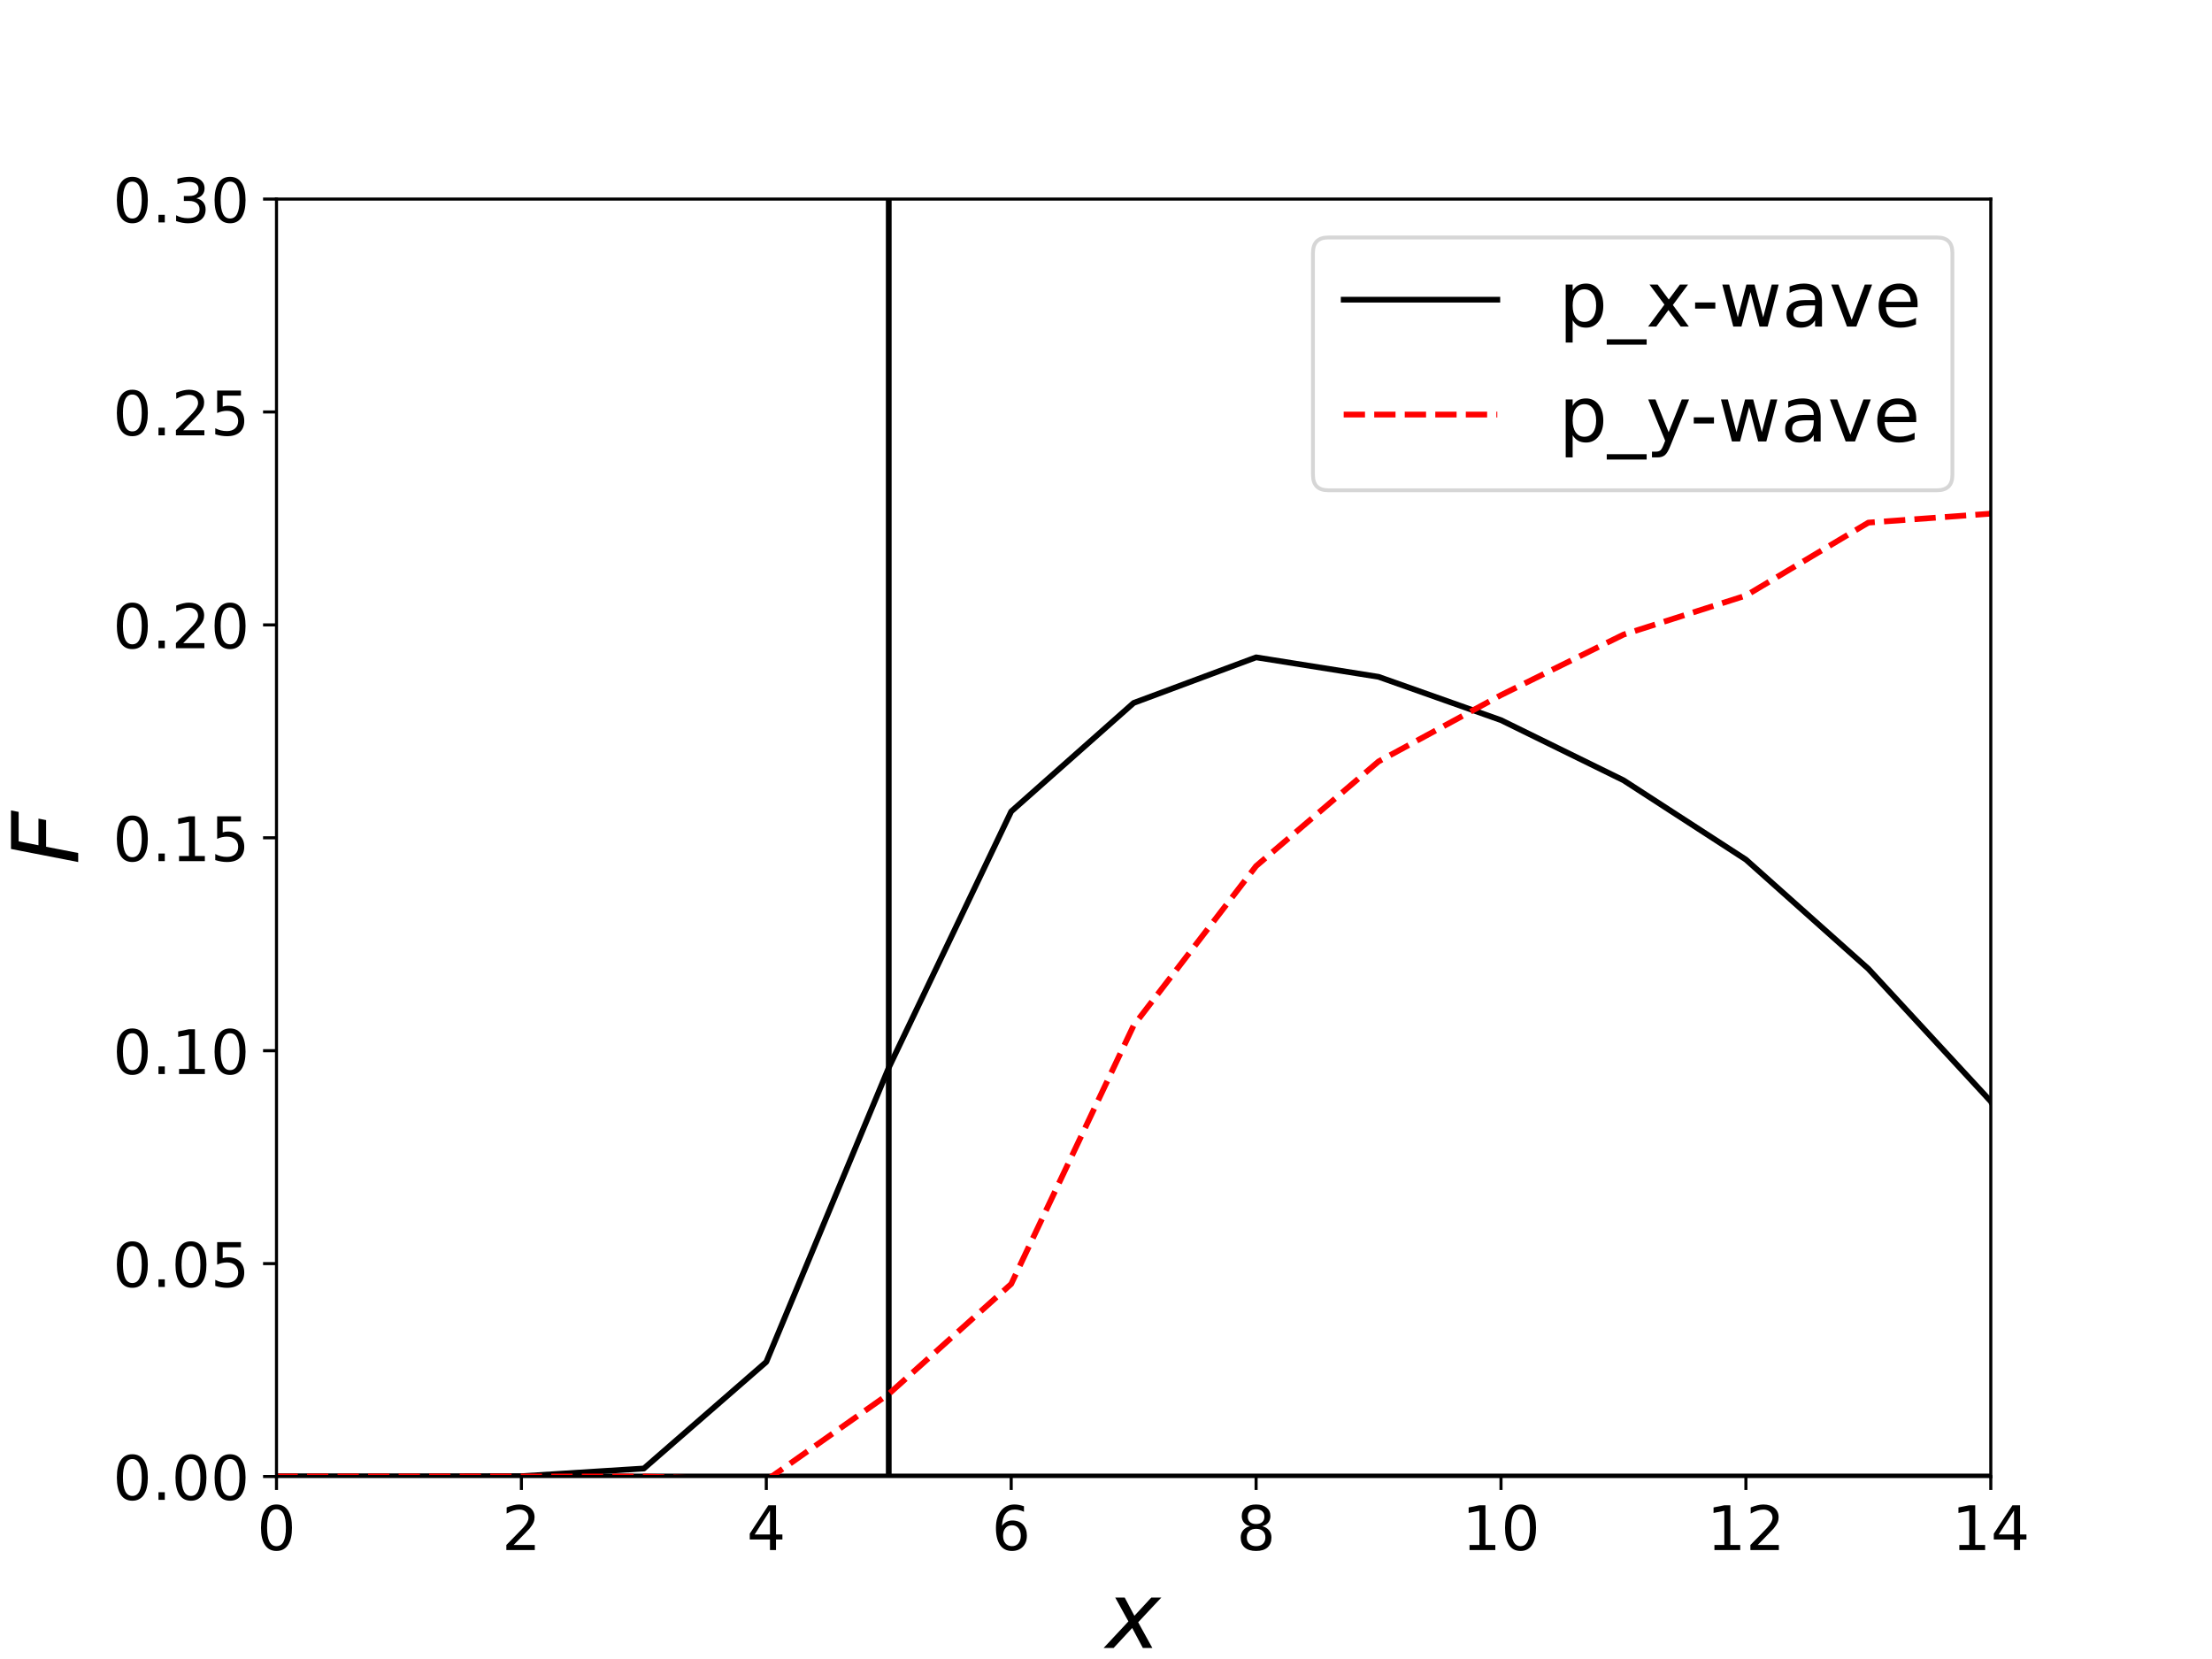
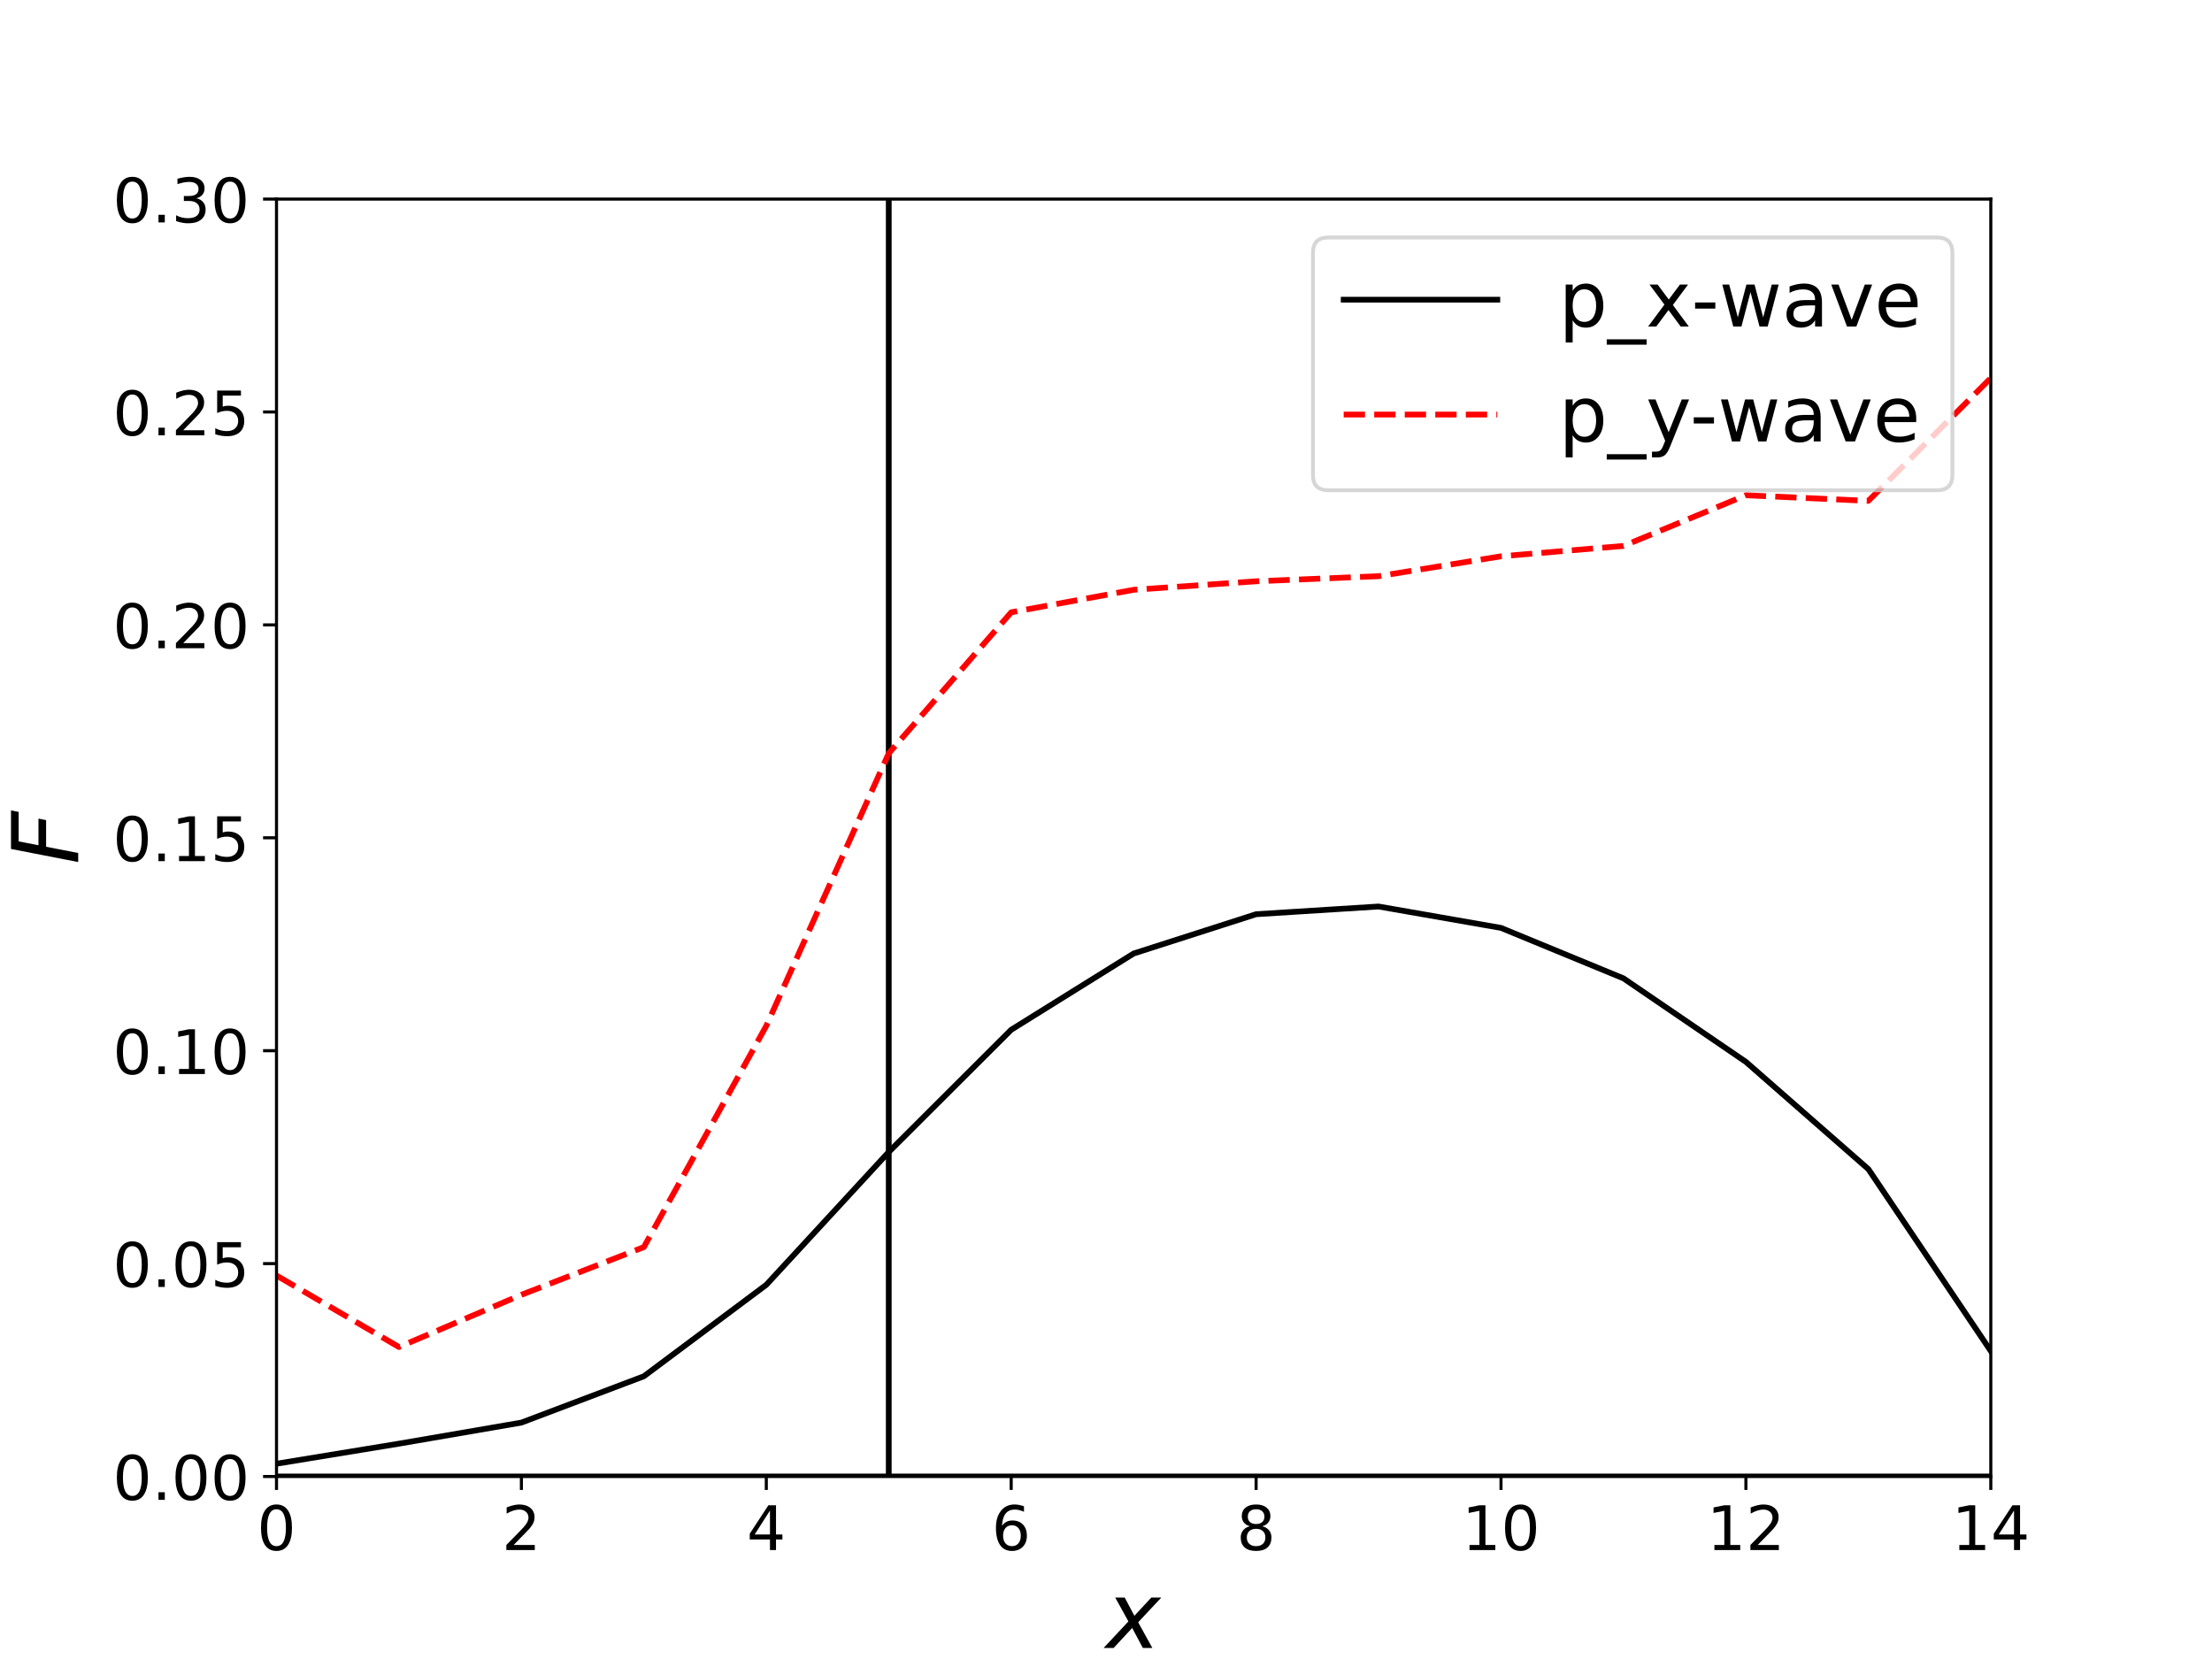
<svg xmlns="http://www.w3.org/2000/svg" xmlns:xlink="http://www.w3.org/1999/xlink" width="576pt" height="432pt" viewBox="0 0 576 432" version="1.1">
  <defs>
    <style type="text/css">*{stroke-linejoin: round; stroke-linecap: butt}</style>
  </defs>
  <g id="figure_1">
    <g id="patch_1">
      <path d="M 0 432  L 576 432  L 576 0  L 0 0  z " style="fill: #ffffff" />
    </g>
    <g id="axes_1">
      <g id="patch_2">
        <path d="M 72 384.48  L 518.4 384.48  L 518.4 51.84  L 72 51.84  z " style="fill: #ffffff" />
      </g>
      <g id="matplotlib.axis_1">
        <g id="xtick_1">
          <g id="line2d_1">
            <defs>
-               <path id="m2cb29c3171" d="M 0 0  L 0 3.5  " style="stroke: #000000; stroke-width: 0.8" />
-             </defs>
-             <g>
-               <use xlink:href="#m2cb29c3171" x="72" y="384.48" style="stroke: #000000; stroke-width: 0.8" />
+               <path id="m20cfcfc1a3" d="M 0 0  L 0 3.5  " style="stroke: #000000; stroke-width: 0.8" />
+             </defs>
+             <g>
+               <use xlink:href="#m20cfcfc1a3" x="72" y="384.48" style="stroke: #000000; stroke-width: 0.8" />
            </g>
          </g>
          <g id="text_1">
            <g transform="translate(66.91 403.6375) scale(0.16 -0.16)">
              <defs>
                <path id="DejaVuSans-30" d="M 2034 4250  Q 1547 4250 1301 3770  Q 1056 3291 1056 2328  Q 1056 1369 1301 889  Q 1547 409 2034 409  Q 2525 409 2770 889  Q 3016 1369 3016 2328  Q 3016 3291 2770 3770  Q 2525 4250 2034 4250  z M 2034 4750  Q 2819 4750 3233 4129  Q 3647 3509 3647 2328  Q 3647 1150 3233 529  Q 2819 -91 2034 -91  Q 1250 -91 836 529  Q 422 1150 422 2328  Q 422 3509 836 4129  Q 1250 4750 2034 4750  z " transform="scale(0.015625)" />
              </defs>
              <use xlink:href="#DejaVuSans-30" />
            </g>
          </g>
        </g>
        <g id="xtick_2">
          <g id="line2d_2">
            <g>
-               <use xlink:href="#m2cb29c3171" x="135.771" y="384.48" style="stroke: #000000; stroke-width: 0.8" />
+               <use xlink:href="#m20cfcfc1a3" x="135.771" y="384.48" style="stroke: #000000; stroke-width: 0.8" />
            </g>
          </g>
          <g id="text_2">
            <g transform="translate(130.6814 403.6375) scale(0.16 -0.16)">
              <defs>
                <path id="DejaVuSans-32" d="M 1228 531  L 3431 531  L 3431 0  L 469 0  L 469 531  Q 828 903 1448 1529  Q 2069 2156 2228 2338  Q 2531 2678 2651 2914  Q 2772 3150 2772 3378  Q 2772 3750 2511 3984  Q 2250 4219 1831 4219  Q 1534 4219 1204 4116  Q 875 4013 500 3803  L 500 4441  Q 881 4594 1212 4672  Q 1544 4750 1819 4750  Q 2544 4750 2975 4387  Q 3406 4025 3406 3419  Q 3406 3131 3298 2873  Q 3191 2616 2906 2266  Q 2828 2175 2409 1742  Q 1991 1309 1228 531  z " transform="scale(0.015625)" />
              </defs>
              <use xlink:href="#DejaVuSans-32" />
            </g>
          </g>
        </g>
        <g id="xtick_3">
          <g id="line2d_3">
            <g>
-               <use xlink:href="#m2cb29c3171" x="199.543" y="384.48" style="stroke: #000000; stroke-width: 0.8" />
+               <use xlink:href="#m20cfcfc1a3" x="199.543" y="384.48" style="stroke: #000000; stroke-width: 0.8" />
            </g>
          </g>
          <g id="text_3">
            <g transform="translate(194.4529 403.6375) scale(0.16 -0.16)">
              <defs>
                <path id="DejaVuSans-34" d="M 2419 4116  L 825 1625  L 2419 1625  L 2419 4116  z M 2253 4666  L 3047 4666  L 3047 1625  L 3713 1625  L 3713 1100  L 3047 1100  L 3047 0  L 2419 0  L 2419 1100  L 313 1100  L 313 1709  L 2253 4666  z " transform="scale(0.015625)" />
              </defs>
              <use xlink:href="#DejaVuSans-34" />
            </g>
          </g>
        </g>
        <g id="xtick_4">
          <g id="line2d_4">
            <g>
-               <use xlink:href="#m2cb29c3171" x="263.314" y="384.48" style="stroke: #000000; stroke-width: 0.8" />
+               <use xlink:href="#m20cfcfc1a3" x="263.314" y="384.48" style="stroke: #000000; stroke-width: 0.8" />
            </g>
          </g>
          <g id="text_4">
            <g transform="translate(258.2243 403.6375) scale(0.16 -0.16)">
              <defs>
                <path id="DejaVuSans-36" d="M 2113 2584  Q 1688 2584 1439 2293  Q 1191 2003 1191 1497  Q 1191 994 1439 701  Q 1688 409 2113 409  Q 2538 409 2786 701  Q 3034 994 3034 1497  Q 3034 2003 2786 2293  Q 2538 2584 2113 2584  z M 3366 4563  L 3366 3988  Q 3128 4100 2886 4159  Q 2644 4219 2406 4219  Q 1781 4219 1451 3797  Q 1122 3375 1075 2522  Q 1259 2794 1537 2939  Q 1816 3084 2150 3084  Q 2853 3084 3261 2657  Q 3669 2231 3669 1497  Q 3669 778 3244 343  Q 2819 -91 2113 -91  Q 1303 -91 875 529  Q 447 1150 447 2328  Q 447 3434 972 4092  Q 1497 4750 2381 4750  Q 2619 4750 2861 4703  Q 3103 4656 3366 4563  z " transform="scale(0.015625)" />
              </defs>
              <use xlink:href="#DejaVuSans-36" />
            </g>
          </g>
        </g>
        <g id="xtick_5">
          <g id="line2d_5">
            <g>
-               <use xlink:href="#m2cb29c3171" x="327.086" y="384.48" style="stroke: #000000; stroke-width: 0.8" />
+               <use xlink:href="#m20cfcfc1a3" x="327.086" y="384.48" style="stroke: #000000; stroke-width: 0.8" />
            </g>
          </g>
          <g id="text_5">
            <g transform="translate(321.9957 403.6375) scale(0.16 -0.16)">
              <defs>
                <path id="DejaVuSans-38" d="M 2034 2216  Q 1584 2216 1326 1975  Q 1069 1734 1069 1313  Q 1069 891 1326 650  Q 1584 409 2034 409  Q 2484 409 2743 651  Q 3003 894 3003 1313  Q 3003 1734 2745 1975  Q 2488 2216 2034 2216  z M 1403 2484  Q 997 2584 770 2862  Q 544 3141 544 3541  Q 544 4100 942 4425  Q 1341 4750 2034 4750  Q 2731 4750 3128 4425  Q 3525 4100 3525 3541  Q 3525 3141 3298 2862  Q 3072 2584 2669 2484  Q 3125 2378 3379 2068  Q 3634 1759 3634 1313  Q 3634 634 3220 271  Q 2806 -91 2034 -91  Q 1263 -91 848 271  Q 434 634 434 1313  Q 434 1759 690 2068  Q 947 2378 1403 2484  z M 1172 3481  Q 1172 3119 1398 2916  Q 1625 2713 2034 2713  Q 2441 2713 2670 2916  Q 2900 3119 2900 3481  Q 2900 3844 2670 4047  Q 2441 4250 2034 4250  Q 1625 4250 1398 4047  Q 1172 3844 1172 3481  z " transform="scale(0.015625)" />
              </defs>
              <use xlink:href="#DejaVuSans-38" />
            </g>
          </g>
        </g>
        <g id="xtick_6">
          <g id="line2d_6">
            <g>
-               <use xlink:href="#m2cb29c3171" x="390.857" y="384.48" style="stroke: #000000; stroke-width: 0.8" />
+               <use xlink:href="#m20cfcfc1a3" x="390.857" y="384.48" style="stroke: #000000; stroke-width: 0.8" />
            </g>
          </g>
          <g id="text_6">
            <g transform="translate(380.6771 403.6375) scale(0.16 -0.16)">
              <defs>
                <path id="DejaVuSans-31" d="M 794 531  L 1825 531  L 1825 4091  L 703 3866  L 703 4441  L 1819 4666  L 2450 4666  L 2450 531  L 3481 531  L 3481 0  L 794 0  L 794 531  z " transform="scale(0.015625)" />
              </defs>
              <use xlink:href="#DejaVuSans-31" />
              <use xlink:href="#DejaVuSans-30" transform="translate(63.62305 0)" />
            </g>
          </g>
        </g>
        <g id="xtick_7">
          <g id="line2d_7">
            <g>
-               <use xlink:href="#m2cb29c3171" x="454.629" y="384.48" style="stroke: #000000; stroke-width: 0.8" />
+               <use xlink:href="#m20cfcfc1a3" x="454.629" y="384.48" style="stroke: #000000; stroke-width: 0.8" />
            </g>
          </g>
          <g id="text_7">
            <g transform="translate(444.4486 403.6375) scale(0.16 -0.16)">
              <use xlink:href="#DejaVuSans-31" />
              <use xlink:href="#DejaVuSans-32" transform="translate(63.62305 0)" />
            </g>
          </g>
        </g>
        <g id="xtick_8">
          <g id="line2d_8">
            <g>
-               <use xlink:href="#m2cb29c3171" x="518.4" y="384.48" style="stroke: #000000; stroke-width: 0.8" />
+               <use xlink:href="#m20cfcfc1a3" x="518.4" y="384.48" style="stroke: #000000; stroke-width: 0.8" />
            </g>
          </g>
          <g id="text_8">
            <g transform="translate(508.22 403.6375) scale(0.16 -0.16)">
              <use xlink:href="#DejaVuSans-31" />
              <use xlink:href="#DejaVuSans-34" transform="translate(63.62305 0)" />
            </g>
          </g>
        </g>
        <g id="text_9">
          <g transform="translate(288 429.2013) scale(0.24 -0.24)">
            <defs>
              <path id="DejaVuSans-Oblique-78" d="M 3841 3500  L 2234 1784  L 3219 0  L 2559 0  L 1819 1388  L 531 0  L -166 0  L 1556 1844  L 641 3500  L 1300 3500  L 1972 2234  L 3144 3500  L 3841 3500  z " transform="scale(0.015625)" />
            </defs>
            <use xlink:href="#DejaVuSans-Oblique-78" transform="translate(0 0.3125)" />
          </g>
        </g>
      </g>
      <g id="matplotlib.axis_2">
        <g id="ytick_1">
          <g id="line2d_9">
            <defs>
-               <path id="m13e2c17748" d="M 0 0  L -3.5 0  " style="stroke: #000000; stroke-width: 0.8" />
-             </defs>
-             <g>
-               <use xlink:href="#m13e2c17748" x="72" y="384.48" style="stroke: #000000; stroke-width: 0.8" />
+               <path id="m4bbd210c07" d="M 0 0  L -3.5 0  " style="stroke: #000000; stroke-width: 0.8" />
+             </defs>
+             <g>
+               <use xlink:href="#m4bbd210c07" x="72" y="384.48" style="stroke: #000000; stroke-width: 0.8" />
            </g>
          </g>
          <g id="text_10">
            <g transform="translate(29.375 390.5587) scale(0.16 -0.16)">
              <defs>
                <path id="DejaVuSans-2e" d="M 684 794  L 1344 794  L 1344 0  L 684 0  L 684 794  z " transform="scale(0.015625)" />
              </defs>
              <use xlink:href="#DejaVuSans-30" />
              <use xlink:href="#DejaVuSans-2e" transform="translate(63.62305 0)" />
              <use xlink:href="#DejaVuSans-30" transform="translate(95.41016 0)" />
              <use xlink:href="#DejaVuSans-30" transform="translate(159.0332 0)" />
            </g>
          </g>
        </g>
        <g id="ytick_2">
          <g id="line2d_10">
            <g>
-               <use xlink:href="#m13e2c17748" x="72" y="329.04" style="stroke: #000000; stroke-width: 0.8" />
+               <use xlink:href="#m4bbd210c07" x="72" y="329.04" style="stroke: #000000; stroke-width: 0.8" />
            </g>
          </g>
          <g id="text_11">
            <g transform="translate(29.375 335.1187) scale(0.16 -0.16)">
              <defs>
                <path id="DejaVuSans-35" d="M 691 4666  L 3169 4666  L 3169 4134  L 1269 4134  L 1269 2991  Q 1406 3038 1543 3061  Q 1681 3084 1819 3084  Q 2600 3084 3056 2656  Q 3513 2228 3513 1497  Q 3513 744 3044 326  Q 2575 -91 1722 -91  Q 1428 -91 1123 -41  Q 819 9 494 109  L 494 744  Q 775 591 1075 516  Q 1375 441 1709 441  Q 2250 441 2565 725  Q 2881 1009 2881 1497  Q 2881 1984 2565 2268  Q 2250 2553 1709 2553  Q 1456 2553 1204 2497  Q 953 2441 691 2322  L 691 4666  z " transform="scale(0.015625)" />
              </defs>
              <use xlink:href="#DejaVuSans-30" />
              <use xlink:href="#DejaVuSans-2e" transform="translate(63.62305 0)" />
              <use xlink:href="#DejaVuSans-30" transform="translate(95.41016 0)" />
              <use xlink:href="#DejaVuSans-35" transform="translate(159.0332 0)" />
            </g>
          </g>
        </g>
        <g id="ytick_3">
          <g id="line2d_11">
            <g>
-               <use xlink:href="#m13e2c17748" x="72" y="273.6" style="stroke: #000000; stroke-width: 0.8" />
+               <use xlink:href="#m4bbd210c07" x="72" y="273.6" style="stroke: #000000; stroke-width: 0.8" />
            </g>
          </g>
          <g id="text_12">
            <g transform="translate(29.375 279.6787) scale(0.16 -0.16)">
              <use xlink:href="#DejaVuSans-30" />
              <use xlink:href="#DejaVuSans-2e" transform="translate(63.62305 0)" />
              <use xlink:href="#DejaVuSans-31" transform="translate(95.41016 0)" />
              <use xlink:href="#DejaVuSans-30" transform="translate(159.0332 0)" />
            </g>
          </g>
        </g>
        <g id="ytick_4">
          <g id="line2d_12">
            <g>
-               <use xlink:href="#m13e2c17748" x="72" y="218.16" style="stroke: #000000; stroke-width: 0.8" />
+               <use xlink:href="#m4bbd210c07" x="72" y="218.16" style="stroke: #000000; stroke-width: 0.8" />
            </g>
          </g>
          <g id="text_13">
            <g transform="translate(29.375 224.2388) scale(0.16 -0.16)">
              <use xlink:href="#DejaVuSans-30" />
              <use xlink:href="#DejaVuSans-2e" transform="translate(63.62305 0)" />
              <use xlink:href="#DejaVuSans-31" transform="translate(95.41016 0)" />
              <use xlink:href="#DejaVuSans-35" transform="translate(159.0332 0)" />
            </g>
          </g>
        </g>
        <g id="ytick_5">
          <g id="line2d_13">
            <g>
-               <use xlink:href="#m13e2c17748" x="72" y="162.72" style="stroke: #000000; stroke-width: 0.8" />
+               <use xlink:href="#m4bbd210c07" x="72" y="162.72" style="stroke: #000000; stroke-width: 0.8" />
            </g>
          </g>
          <g id="text_14">
            <g transform="translate(29.375 168.7988) scale(0.16 -0.16)">
              <use xlink:href="#DejaVuSans-30" />
              <use xlink:href="#DejaVuSans-2e" transform="translate(63.62305 0)" />
              <use xlink:href="#DejaVuSans-32" transform="translate(95.41016 0)" />
              <use xlink:href="#DejaVuSans-30" transform="translate(159.0332 0)" />
            </g>
          </g>
        </g>
        <g id="ytick_6">
          <g id="line2d_14">
            <g>
-               <use xlink:href="#m13e2c17748" x="72" y="107.28" style="stroke: #000000; stroke-width: 0.8" />
+               <use xlink:href="#m4bbd210c07" x="72" y="107.28" style="stroke: #000000; stroke-width: 0.8" />
            </g>
          </g>
          <g id="text_15">
            <g transform="translate(29.375 113.3588) scale(0.16 -0.16)">
              <use xlink:href="#DejaVuSans-30" />
              <use xlink:href="#DejaVuSans-2e" transform="translate(63.62305 0)" />
              <use xlink:href="#DejaVuSans-32" transform="translate(95.41016 0)" />
              <use xlink:href="#DejaVuSans-35" transform="translate(159.0332 0)" />
            </g>
          </g>
        </g>
        <g id="ytick_7">
          <g id="line2d_15">
            <g>
-               <use xlink:href="#m13e2c17748" x="72" y="51.84" style="stroke: #000000; stroke-width: 0.8" />
+               <use xlink:href="#m4bbd210c07" x="72" y="51.84" style="stroke: #000000; stroke-width: 0.8" />
            </g>
          </g>
          <g id="text_16">
            <g transform="translate(29.375 57.91875) scale(0.16 -0.16)">
              <defs>
                <path id="DejaVuSans-33" d="M 2597 2516  Q 3050 2419 3304 2112  Q 3559 1806 3559 1356  Q 3559 666 3084 287  Q 2609 -91 1734 -91  Q 1441 -91 1130 -33  Q 819 25 488 141  L 488 750  Q 750 597 1062 519  Q 1375 441 1716 441  Q 2309 441 2620 675  Q 2931 909 2931 1356  Q 2931 1769 2642 2001  Q 2353 2234 1838 2234  L 1294 2234  L 1294 2753  L 1863 2753  Q 2328 2753 2575 2939  Q 2822 3125 2822 3475  Q 2822 3834 2567 4026  Q 2313 4219 1838 4219  Q 1578 4219 1281 4162  Q 984 4106 628 3988  L 628 4550  Q 988 4650 1302 4700  Q 1616 4750 1894 4750  Q 2613 4750 3031 4423  Q 3450 4097 3450 3541  Q 3450 3153 3228 2886  Q 3006 2619 2597 2516  z " transform="scale(0.015625)" />
              </defs>
              <use xlink:href="#DejaVuSans-30" />
              <use xlink:href="#DejaVuSans-2e" transform="translate(63.62305 0)" />
              <use xlink:href="#DejaVuSans-33" transform="translate(95.41016 0)" />
              <use xlink:href="#DejaVuSans-30" transform="translate(159.0332 0)" />
            </g>
          </g>
        </g>
        <g id="text_17">
          <g transform="translate(20.38375 225.12) rotate(-90) scale(0.24 -0.24)">
            <defs>
              <path id="DejaVuSans-Oblique-46" d="M 1081 4666  L 3756 4666  L 3653 4134  L 1606 4134  L 1338 2759  L 3188 2759  L 3084 2228  L 1234 2228  L 800 0  L 172 0  L 1081 4666  z " transform="scale(0.015625)" />
            </defs>
            <use xlink:href="#DejaVuSans-Oblique-46" transform="translate(0 0.09375)" />
          </g>
        </g>
      </g>
      <g id="line2d_16">
-         <path d="M 72 384.48  L 518.4 384.48  " clip-path="url(#pfded6264fc)" style="fill: none; stroke: #000000; stroke-width: 1.5; stroke-linecap: square" />
+         <path d="M 72 384.48  L 518.4 384.48  " clip-path="url(#p11b68e38f8)" style="fill: none; stroke: #000000; stroke-width: 1.5; stroke-linecap: square" />
      </g>
      <g id="line2d_17">
-         <path d="M 231.429 384.48  L 231.429 51.84  " clip-path="url(#pfded6264fc)" style="fill: none; stroke: #000000; stroke-width: 1.5; stroke-linecap: square" />
+         <path d="M 231.429 384.48  L 231.429 51.84  " clip-path="url(#p11b68e38f8)" style="fill: none; stroke: #000000; stroke-width: 1.5; stroke-linecap: square" />
      </g>
      <g id="line2d_18">
-         <path d="M 72 384.48  L 103.886 384.477  L 135.771 384.398  L 167.657 382.394  L 199.543 354.639  L 231.429 278.029  L 263.314 211.302  L 295.2 183.042  L 327.086 171.171  L 358.971 176.239  L 390.857 187.527  L 422.743 203.173  L 454.629 223.834  L 486.514 252.273  L 518.4 286.801  L 550.286 344.525  " clip-path="url(#pfded6264fc)" style="fill: none; stroke: #000000; stroke-width: 1.5; stroke-linecap: square" />
+         <path d="M 72 381.15  L 103.886 375.928  L 135.771 370.442  L 167.657 358.38  L 199.543 334.561  L 231.429 299.974  L 263.314 268.149  L 295.2 248.294  L 327.086 238.06  L 358.971 236.052  L 390.857 241.622  L 422.743 254.76  L 454.629 276.511  L 486.514 304.43  L 518.4 351.804  " clip-path="url(#p11b68e38f8)" style="fill: none; stroke: #000000; stroke-width: 1.5; stroke-linecap: square" />
      </g>
      <g id="line2d_19">
-         <path d="M 72 384.48  L 103.886 384.48  L 135.771 384.478  L 167.657 384.481  L 199.543 385.477  L 231.429 362.992  L 263.314 334.34  L 295.2 267.021  L 327.086 225.516  L 358.971 198.281  L 390.857 181.001  L 422.743 165.254  L 454.629 155.089  L 486.514 136.089  L 518.4 133.756  L 550.286 97.027  " clip-path="url(#pfded6264fc)" style="fill: none; stroke-dasharray: 5.55,2.4; stroke-dashoffset: 0; stroke: #ff0000; stroke-width: 1.5" />
+         <path d="M 72 332.14  L 103.886 350.762  L 135.771 337.161  L 167.657 324.746  L 199.543 267.13  L 231.429 196.167  L 263.314 159.445  L 295.2 153.582  L 327.086 151.366  L 358.971 150.041  L 390.857 144.861  L 422.743 142.161  L 454.629 128.963  L 486.514 130.425  L 518.4 98.447  " clip-path="url(#p11b68e38f8)" style="fill: none; stroke-dasharray: 5.55,2.4; stroke-dashoffset: 0; stroke: #ff0000; stroke-width: 1.5" />
      </g>
      <g id="patch_3">
        <path d="M 72 384.48  L 72 51.84  " style="fill: none; stroke: #000000; stroke-width: 0.8; stroke-linejoin: miter; stroke-linecap: square" />
      </g>
      <g id="patch_4">
        <path d="M 518.4 384.48  L 518.4 51.84  " style="fill: none; stroke: #000000; stroke-width: 0.8; stroke-linejoin: miter; stroke-linecap: square" />
      </g>
      <g id="patch_5">
        <path d="M 72 384.48  L 518.4 384.48  " style="fill: none; stroke: #000000; stroke-width: 0.8; stroke-linejoin: miter; stroke-linecap: square" />
      </g>
      <g id="patch_6">
        <path d="M 72 51.84  L 518.4 51.84  " style="fill: none; stroke: #000000; stroke-width: 0.8; stroke-linejoin: miter; stroke-linecap: square" />
      </g>
      <g id="legend_1">
        <g id="patch_7">
          <path d="M 345.894 127.665  L 504.4 127.665  Q 508.4 127.665 508.4 123.665  L 508.4 65.84  Q 508.4 61.84 504.4 61.84  L 345.894 61.84  Q 341.894 61.84 341.894 65.84  L 341.894 123.665  Q 341.894 127.665 345.894 127.665  z " style="fill: #ffffff; opacity: 0.8; stroke: #cccccc; stroke-linejoin: miter" />
        </g>
        <g id="line2d_20">
          <path d="M 349.894 78.037  L 369.894 78.037  L 389.894 78.037  " style="fill: none; stroke: #000000; stroke-width: 1.5; stroke-linecap: square" />
        </g>
        <g id="text_18">
          <g transform="translate(405.8938 85.03687) scale(0.2 -0.2)">
            <defs>
              <path id="DejaVuSans-70" d="M 1159 525  L 1159 -1331  L 581 -1331  L 581 3500  L 1159 3500  L 1159 2969  Q 1341 3281 1617 3432  Q 1894 3584 2278 3584  Q 2916 3584 3314 3078  Q 3713 2572 3713 1747  Q 3713 922 3314 415  Q 2916 -91 2278 -91  Q 1894 -91 1617 61  Q 1341 213 1159 525  z M 3116 1747  Q 3116 2381 2855 2742  Q 2594 3103 2138 3103  Q 1681 3103 1420 2742  Q 1159 2381 1159 1747  Q 1159 1113 1420 752  Q 1681 391 2138 391  Q 2594 391 2855 752  Q 3116 1113 3116 1747  z " transform="scale(0.015625)" />
              <path id="DejaVuSans-5f" d="M 3263 -1063  L 3263 -1509  L -63 -1509  L -63 -1063  L 3263 -1063  z " transform="scale(0.015625)" />
              <path id="DejaVuSans-78" d="M 3513 3500  L 2247 1797  L 3578 0  L 2900 0  L 1881 1375  L 863 0  L 184 0  L 1544 1831  L 300 3500  L 978 3500  L 1906 2253  L 2834 3500  L 3513 3500  z " transform="scale(0.015625)" />
              <path id="DejaVuSans-2d" d="M 313 2009  L 1997 2009  L 1997 1497  L 313 1497  L 313 2009  z " transform="scale(0.015625)" />
              <path id="DejaVuSans-77" d="M 269 3500  L 844 3500  L 1563 769  L 2278 3500  L 2956 3500  L 3675 769  L 4391 3500  L 4966 3500  L 4050 0  L 3372 0  L 2619 2869  L 1863 0  L 1184 0  L 269 3500  z " transform="scale(0.015625)" />
              <path id="DejaVuSans-61" d="M 2194 1759  Q 1497 1759 1228 1600  Q 959 1441 959 1056  Q 959 750 1161 570  Q 1363 391 1709 391  Q 2188 391 2477 730  Q 2766 1069 2766 1631  L 2766 1759  L 2194 1759  z M 3341 1997  L 3341 0  L 2766 0  L 2766 531  Q 2569 213 2275 61  Q 1981 -91 1556 -91  Q 1019 -91 701 211  Q 384 513 384 1019  Q 384 1609 779 1909  Q 1175 2209 1959 2209  L 2766 2209  L 2766 2266  Q 2766 2663 2505 2880  Q 2244 3097 1772 3097  Q 1472 3097 1187 3025  Q 903 2953 641 2809  L 641 3341  Q 956 3463 1253 3523  Q 1550 3584 1831 3584  Q 2591 3584 2966 3190  Q 3341 2797 3341 1997  z " transform="scale(0.015625)" />
              <path id="DejaVuSans-76" d="M 191 3500  L 800 3500  L 1894 563  L 2988 3500  L 3597 3500  L 2284 0  L 1503 0  L 191 3500  z " transform="scale(0.015625)" />
              <path id="DejaVuSans-65" d="M 3597 1894  L 3597 1613  L 953 1613  Q 991 1019 1311 708  Q 1631 397 2203 397  Q 2534 397 2845 478  Q 3156 559 3463 722  L 3463 178  Q 3153 47 2828 -22  Q 2503 -91 2169 -91  Q 1331 -91 842 396  Q 353 884 353 1716  Q 353 2575 817 3079  Q 1281 3584 2069 3584  Q 2775 3584 3186 3129  Q 3597 2675 3597 1894  z M 3022 2063  Q 3016 2534 2758 2815  Q 2500 3097 2075 3097  Q 1594 3097 1305 2825  Q 1016 2553 972 2059  L 3022 2063  z " transform="scale(0.015625)" />
            </defs>
            <use xlink:href="#DejaVuSans-70" />
            <use xlink:href="#DejaVuSans-5f" transform="translate(63.47656 0)" />
            <use xlink:href="#DejaVuSans-78" transform="translate(113.4766 0)" />
            <use xlink:href="#DejaVuSans-2d" transform="translate(172.6562 0)" />
            <use xlink:href="#DejaVuSans-77" transform="translate(208.7402 0)" />
            <use xlink:href="#DejaVuSans-61" transform="translate(290.5273 0)" />
            <use xlink:href="#DejaVuSans-76" transform="translate(351.8066 0)" />
            <use xlink:href="#DejaVuSans-65" transform="translate(410.9863 0)" />
          </g>
        </g>
        <g id="line2d_21">
          <path d="M 349.894 107.949  L 369.894 107.949  L 389.894 107.949  " style="fill: none; stroke-dasharray: 5.55,2.4; stroke-dashoffset: 0; stroke: #ff0000; stroke-width: 1.5" />
        </g>
        <g id="text_19">
          <g transform="translate(405.8938 114.9494) scale(0.2 -0.2)">
            <defs>
              <path id="DejaVuSans-79" d="M 2059 -325  Q 1816 -950 1584 -1140  Q 1353 -1331 966 -1331  L 506 -1331  L 506 -850  L 844 -850  Q 1081 -850 1212 -737  Q 1344 -625 1503 -206  L 1606 56  L 191 3500  L 800 3500  L 1894 763  L 2988 3500  L 3597 3500  L 2059 -325  z " transform="scale(0.015625)" />
            </defs>
            <use xlink:href="#DejaVuSans-70" />
            <use xlink:href="#DejaVuSans-5f" transform="translate(63.47656 0)" />
            <use xlink:href="#DejaVuSans-79" transform="translate(113.4766 0)" />
            <use xlink:href="#DejaVuSans-2d" transform="translate(170.9062 0)" />
            <use xlink:href="#DejaVuSans-77" transform="translate(206.9902 0)" />
            <use xlink:href="#DejaVuSans-61" transform="translate(288.7773 0)" />
            <use xlink:href="#DejaVuSans-76" transform="translate(350.0566 0)" />
            <use xlink:href="#DejaVuSans-65" transform="translate(409.2363 0)" />
          </g>
        </g>
      </g>
    </g>
  </g>
  <defs>
-     <clipPath id="pfded6264fc">
+     <clipPath id="p11b68e38f8">
      <rect x="72" y="51.84" width="446.4" height="332.64" />
    </clipPath>
  </defs>
</svg>
